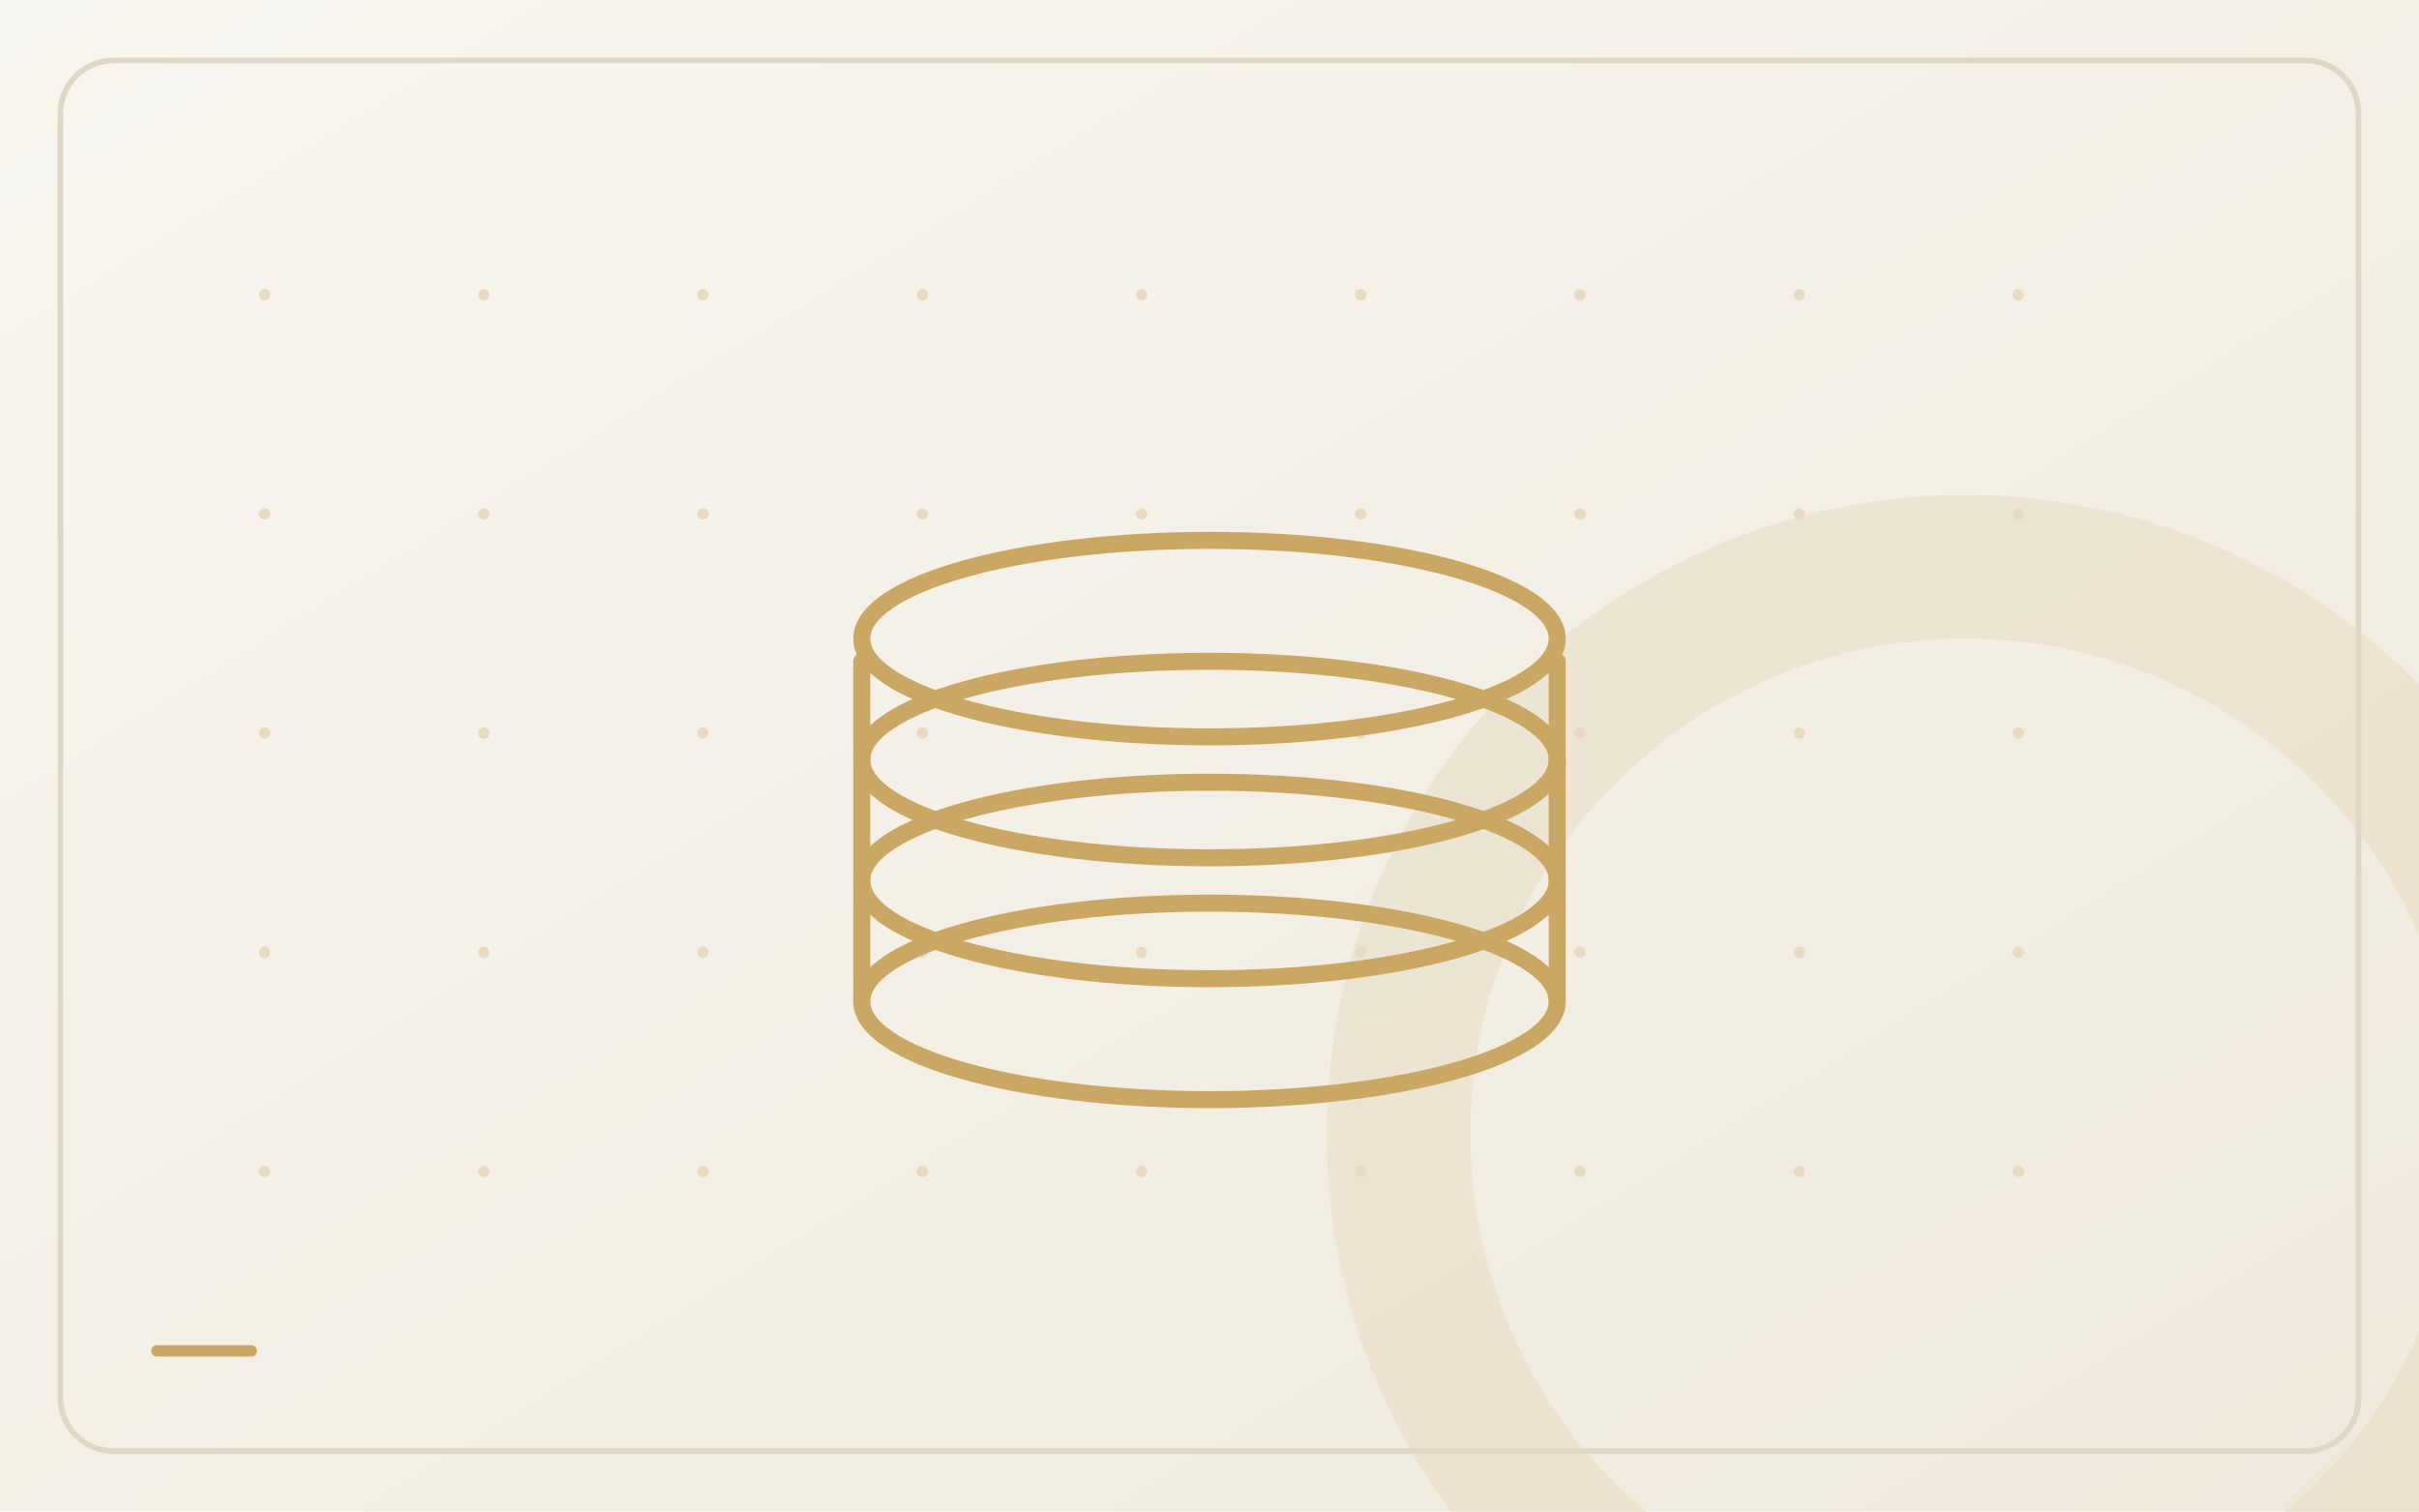
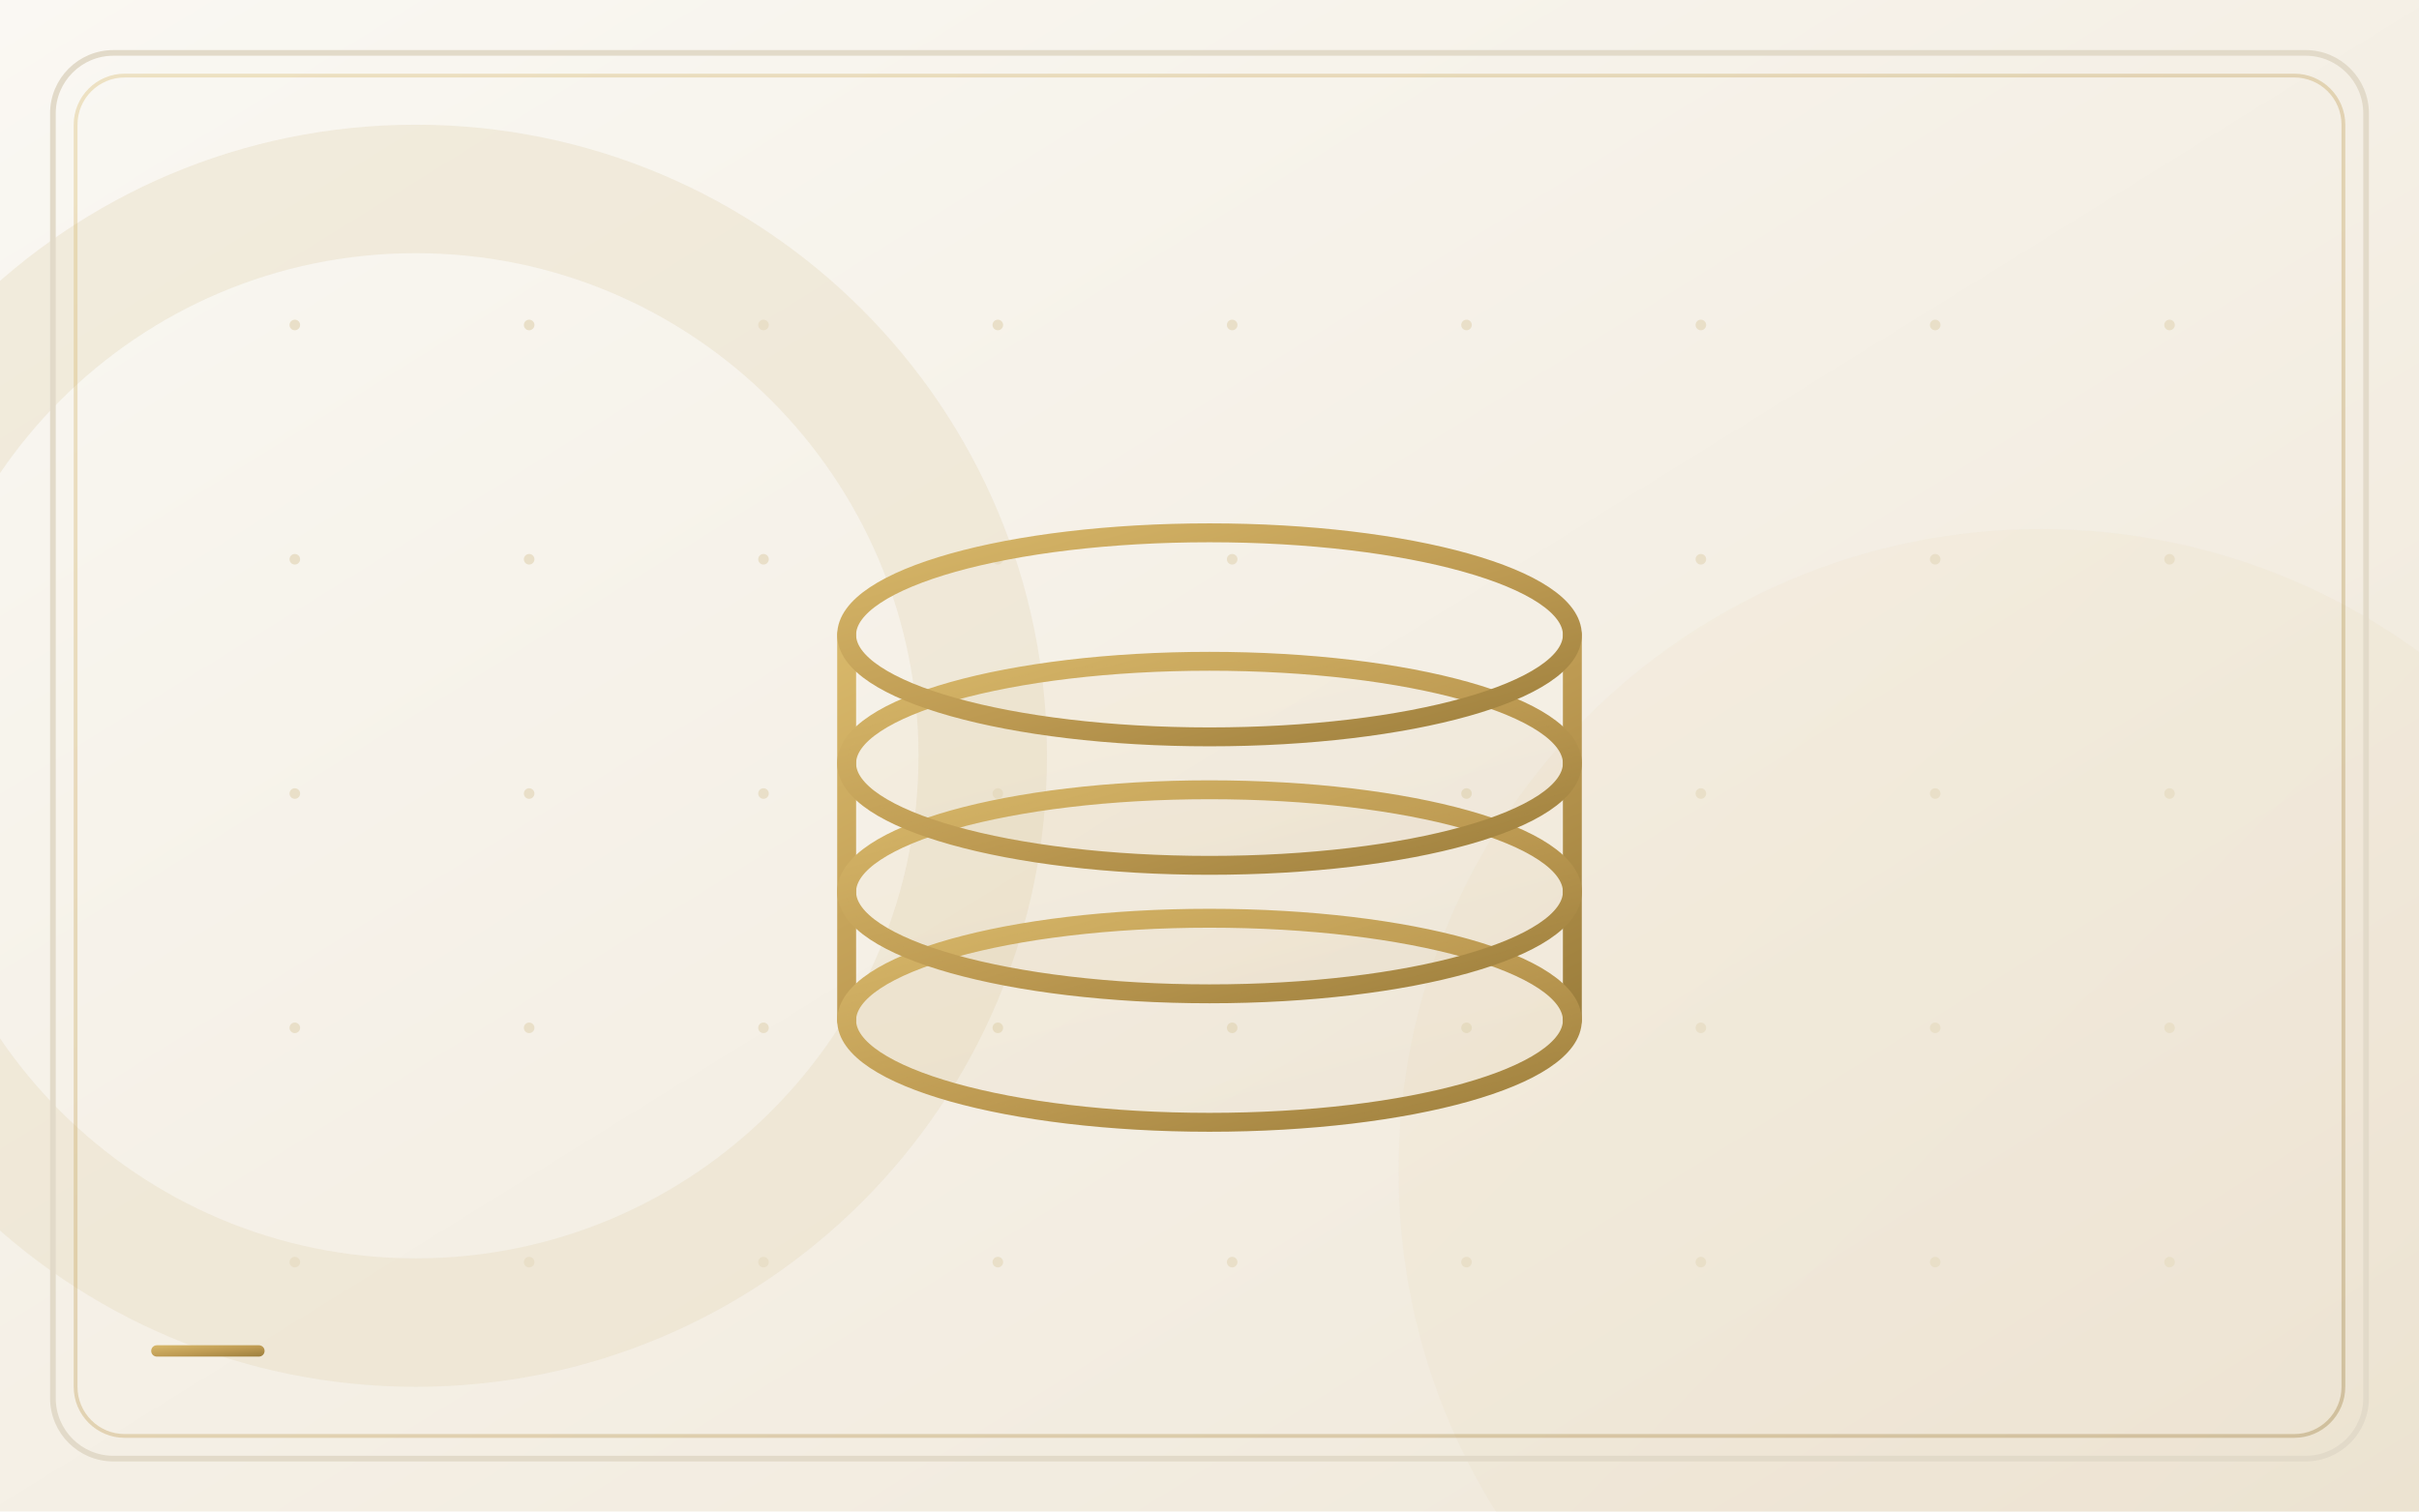
<svg xmlns="http://www.w3.org/2000/svg" viewBox="0 0 640 400" width="640" height="400">
  <defs>
-     <linearGradient id="bg" x1="0" y1="0" x2="1" y2="1">
-       <stop offset="0" stop-color="#f8f6f0" />
-       <stop offset="1" stop-color="#efe9dc" />
+     <linearGradient id="bgg" x1="0" y1="0" x2="1" y2="1">
+       <stop offset="0" stop-color="#faf8f3" />
+       <stop offset="1" stop-color="#efe7d8" />
+     </linearGradient>
+     <linearGradient id="gg" x1="0" y1="0" x2="1" y2="1">
+       <stop offset="0" stop-color="#d8b86a" />
+       <stop offset="0.55" stop-color="#bd9a52" />
+       <stop offset="1" stop-color="#9c7e3c" />
    </linearGradient>
  </defs>
-   <rect width="640" height="400" fill="url(#bg)" />
-   <circle cx="520" cy="300" r="150" fill="none" stroke="#e7dcc2" stroke-width="38" opacity="0.5" />
-   <circle cx="70" cy="78" r="1.5" fill="#e7dcc2" />
-   <circle cx="70" cy="136" r="1.5" fill="#e7dcc2" />
-   <circle cx="70" cy="194" r="1.5" fill="#e7dcc2" />
-   <circle cx="70" cy="252" r="1.5" fill="#e7dcc2" />
-   <circle cx="70" cy="310" r="1.5" fill="#e7dcc2" />
-   <circle cx="128" cy="78" r="1.5" fill="#e7dcc2" />
-   <circle cx="128" cy="136" r="1.5" fill="#e7dcc2" />
-   <circle cx="128" cy="194" r="1.5" fill="#e7dcc2" />
-   <circle cx="128" cy="252" r="1.5" fill="#e7dcc2" />
-   <circle cx="128" cy="310" r="1.5" fill="#e7dcc2" />
-   <circle cx="186" cy="78" r="1.5" fill="#e7dcc2" />
-   <circle cx="186" cy="136" r="1.5" fill="#e7dcc2" />
-   <circle cx="186" cy="194" r="1.5" fill="#e7dcc2" />
-   <circle cx="186" cy="252" r="1.5" fill="#e7dcc2" />
-   <circle cx="186" cy="310" r="1.5" fill="#e7dcc2" />
-   <circle cx="244" cy="78" r="1.5" fill="#e7dcc2" />
-   <circle cx="244" cy="136" r="1.5" fill="#e7dcc2" />
-   <circle cx="244" cy="194" r="1.5" fill="#e7dcc2" />
-   <circle cx="244" cy="252" r="1.5" fill="#e7dcc2" />
-   <circle cx="244" cy="310" r="1.5" fill="#e7dcc2" />
-   <circle cx="302" cy="78" r="1.5" fill="#e7dcc2" />
-   <circle cx="302" cy="136" r="1.5" fill="#e7dcc2" />
-   <circle cx="302" cy="194" r="1.5" fill="#e7dcc2" />
-   <circle cx="302" cy="252" r="1.5" fill="#e7dcc2" />
-   <circle cx="302" cy="310" r="1.5" fill="#e7dcc2" />
-   <circle cx="360" cy="78" r="1.5" fill="#e7dcc2" />
-   <circle cx="360" cy="136" r="1.5" fill="#e7dcc2" />
-   <circle cx="360" cy="194" r="1.5" fill="#e7dcc2" />
-   <circle cx="360" cy="252" r="1.5" fill="#e7dcc2" />
-   <circle cx="360" cy="310" r="1.5" fill="#e7dcc2" />
-   <circle cx="418" cy="78" r="1.5" fill="#e7dcc2" />
-   <circle cx="418" cy="136" r="1.5" fill="#e7dcc2" />
-   <circle cx="418" cy="194" r="1.5" fill="#e7dcc2" />
-   <circle cx="418" cy="252" r="1.5" fill="#e7dcc2" />
-   <circle cx="418" cy="310" r="1.5" fill="#e7dcc2" />
-   <circle cx="476" cy="78" r="1.5" fill="#e7dcc2" />
-   <circle cx="476" cy="136" r="1.5" fill="#e7dcc2" />
-   <circle cx="476" cy="194" r="1.5" fill="#e7dcc2" />
-   <circle cx="476" cy="252" r="1.5" fill="#e7dcc2" />
-   <circle cx="476" cy="310" r="1.5" fill="#e7dcc2" />
-   <circle cx="534" cy="78" r="1.5" fill="#e7dcc2" />
-   <circle cx="534" cy="136" r="1.5" fill="#e7dcc2" />
-   <circle cx="534" cy="194" r="1.5" fill="#e7dcc2" />
-   <circle cx="534" cy="252" r="1.5" fill="#e7dcc2" />
-   <circle cx="534" cy="310" r="1.5" fill="#e7dcc2" />
-   <rect x="16" y="16" width="608" height="368" fill="none" stroke="#e0d8c7" stroke-width="1.5" rx="14" />
+   <rect width="640" height="400" fill="url(#bgg)" />
+   <circle cx="540" cy="310" r="170" fill="url(#gg)" opacity="0.05" />
+   <circle cx="110" cy="200" r="150" fill="none" stroke="#e9dfc8" stroke-width="34" opacity="0.5" />
+   <circle cx="78" cy="86" r="1.4" fill="#e9dfc8" />
+   <circle cx="78" cy="148" r="1.4" fill="#e9dfc8" />
+   <circle cx="78" cy="210" r="1.4" fill="#e9dfc8" />
+   <circle cx="78" cy="272" r="1.4" fill="#e9dfc8" />
+   <circle cx="78" cy="334" r="1.4" fill="#e9dfc8" />
+   <circle cx="140" cy="86" r="1.4" fill="#e9dfc8" />
+   <circle cx="140" cy="148" r="1.4" fill="#e9dfc8" />
+   <circle cx="140" cy="210" r="1.4" fill="#e9dfc8" />
+   <circle cx="140" cy="272" r="1.4" fill="#e9dfc8" />
+   <circle cx="140" cy="334" r="1.4" fill="#e9dfc8" />
+   <circle cx="202" cy="86" r="1.4" fill="#e9dfc8" />
+   <circle cx="202" cy="148" r="1.4" fill="#e9dfc8" />
+   <circle cx="202" cy="210" r="1.4" fill="#e9dfc8" />
+   <circle cx="202" cy="272" r="1.4" fill="#e9dfc8" />
+   <circle cx="202" cy="334" r="1.4" fill="#e9dfc8" />
+   <circle cx="264" cy="86" r="1.4" fill="#e9dfc8" />
+   <circle cx="264" cy="148" r="1.4" fill="#e9dfc8" />
+   <circle cx="264" cy="210" r="1.4" fill="#e9dfc8" />
+   <circle cx="264" cy="272" r="1.4" fill="#e9dfc8" />
+   <circle cx="264" cy="334" r="1.4" fill="#e9dfc8" />
+   <circle cx="326" cy="86" r="1.4" fill="#e9dfc8" />
+   <circle cx="326" cy="148" r="1.4" fill="#e9dfc8" />
+   <circle cx="326" cy="210" r="1.4" fill="#e9dfc8" />
+   <circle cx="326" cy="272" r="1.4" fill="#e9dfc8" />
+   <circle cx="326" cy="334" r="1.4" fill="#e9dfc8" />
+   <circle cx="388" cy="86" r="1.4" fill="#e9dfc8" />
+   <circle cx="388" cy="148" r="1.4" fill="#e9dfc8" />
+   <circle cx="388" cy="210" r="1.4" fill="#e9dfc8" />
+   <circle cx="388" cy="272" r="1.4" fill="#e9dfc8" />
+   <circle cx="388" cy="334" r="1.4" fill="#e9dfc8" />
+   <circle cx="450" cy="86" r="1.4" fill="#e9dfc8" />
+   <circle cx="450" cy="148" r="1.4" fill="#e9dfc8" />
+   <circle cx="450" cy="210" r="1.4" fill="#e9dfc8" />
+   <circle cx="450" cy="272" r="1.4" fill="#e9dfc8" />
+   <circle cx="450" cy="334" r="1.4" fill="#e9dfc8" />
+   <circle cx="512" cy="86" r="1.4" fill="#e9dfc8" />
+   <circle cx="512" cy="148" r="1.4" fill="#e9dfc8" />
+   <circle cx="512" cy="210" r="1.4" fill="#e9dfc8" />
+   <circle cx="512" cy="272" r="1.4" fill="#e9dfc8" />
+   <circle cx="512" cy="334" r="1.4" fill="#e9dfc8" />
+   <circle cx="574" cy="86" r="1.4" fill="#e9dfc8" />
+   <circle cx="574" cy="148" r="1.4" fill="#e9dfc8" />
+   <circle cx="574" cy="210" r="1.4" fill="#e9dfc8" />
+   <circle cx="574" cy="272" r="1.4" fill="#e9dfc8" />
+   <circle cx="574" cy="334" r="1.4" fill="#e9dfc8" />
+   <rect x="14" y="14" width="612" height="372" fill="none" stroke="#e2dac9" stroke-width="1.5" rx="16" />
+   <rect x="20" y="20" width="600" height="360" fill="none" stroke="url(#gg)" stroke-width="1" rx="13" opacity="0.35" />
  <g transform="rotate(0 320 200)">
-     <path d="M228 175 V265 M412 175 V265" stroke="#caa863" fill="none" stroke-width="4.5" stroke-linecap="round" stroke-linejoin="round" />
-     <ellipse cx="320" cy="265" rx="92" ry="26" stroke="#caa863" fill="none" stroke-width="4.5" stroke-linecap="round" stroke-linejoin="round" />
-     <ellipse cx="320" cy="233" rx="92" ry="26" stroke="#caa863" fill="none" stroke-width="4.5" stroke-linecap="round" stroke-linejoin="round" />
-     <ellipse cx="320" cy="201" rx="92" ry="26" stroke="#caa863" fill="none" stroke-width="4.5" stroke-linecap="round" stroke-linejoin="round" />
-     <ellipse cx="320" cy="169" rx="92" ry="26" stroke="#caa863" fill="none" stroke-width="4.5" stroke-linecap="round" stroke-linejoin="round" />
+     <path d="M224 168 V270 M416 168 V270" stroke="url(#gg)" fill="none" stroke-width="5" stroke-linecap="round" stroke-linejoin="round" />
+     <ellipse cx="320" cy="270" rx="96" ry="27" stroke="url(#gg)" fill="none" stroke-width="5" stroke-linecap="round" stroke-linejoin="round" />
+     <ellipse cx="320" cy="270" rx="96" ry="27" fill="url(#gg)" opacity="0.06" />
+     <ellipse cx="320" cy="236" rx="96" ry="27" stroke="url(#gg)" fill="none" stroke-width="5" stroke-linecap="round" stroke-linejoin="round" />
+     <ellipse cx="320" cy="236" rx="96" ry="27" fill="url(#gg)" opacity="0.06" />
+     <ellipse cx="320" cy="202" rx="96" ry="27" stroke="url(#gg)" fill="none" stroke-width="5" stroke-linecap="round" stroke-linejoin="round" />
+     <ellipse cx="320" cy="202" rx="96" ry="27" fill="url(#gg)" opacity="0.06" />
+     <ellipse cx="320" cy="168" rx="96" ry="27" stroke="url(#gg)" fill="none" stroke-width="5" stroke-linecap="round" stroke-linejoin="round" />
  </g>
-   <rect x="40" y="356" width="28" height="3" rx="1.5" fill="#caa863" />
+   <rect x="40" y="356" width="30" height="3" rx="1.5" fill="url(#gg)" />
</svg>
